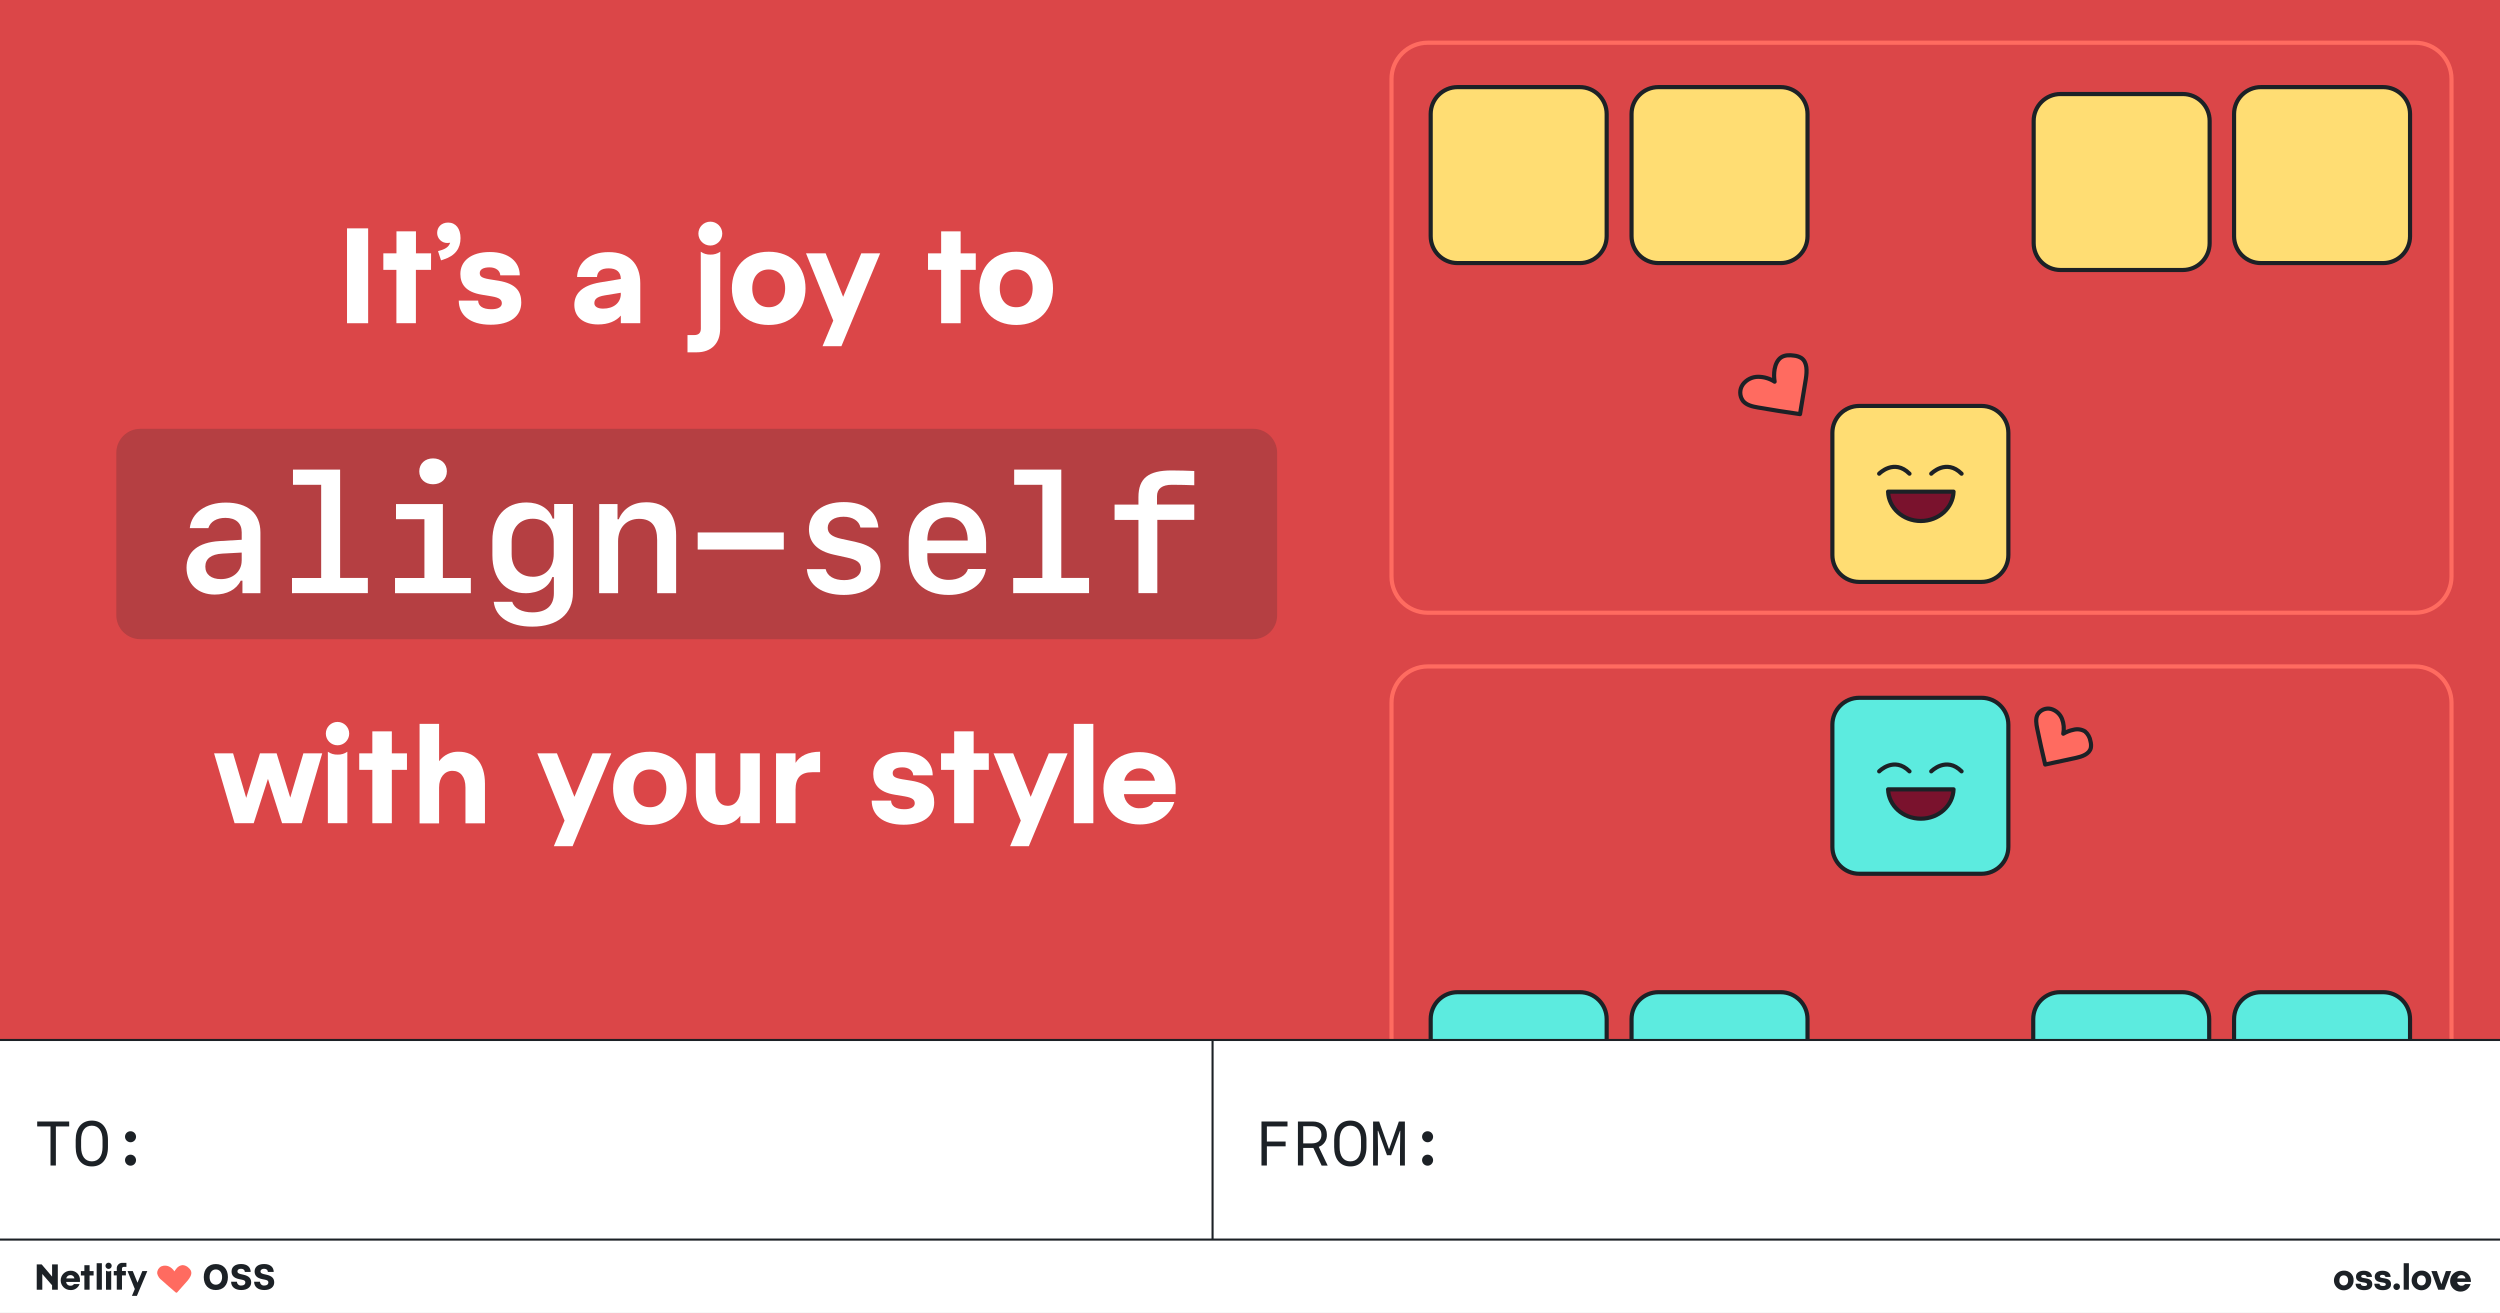
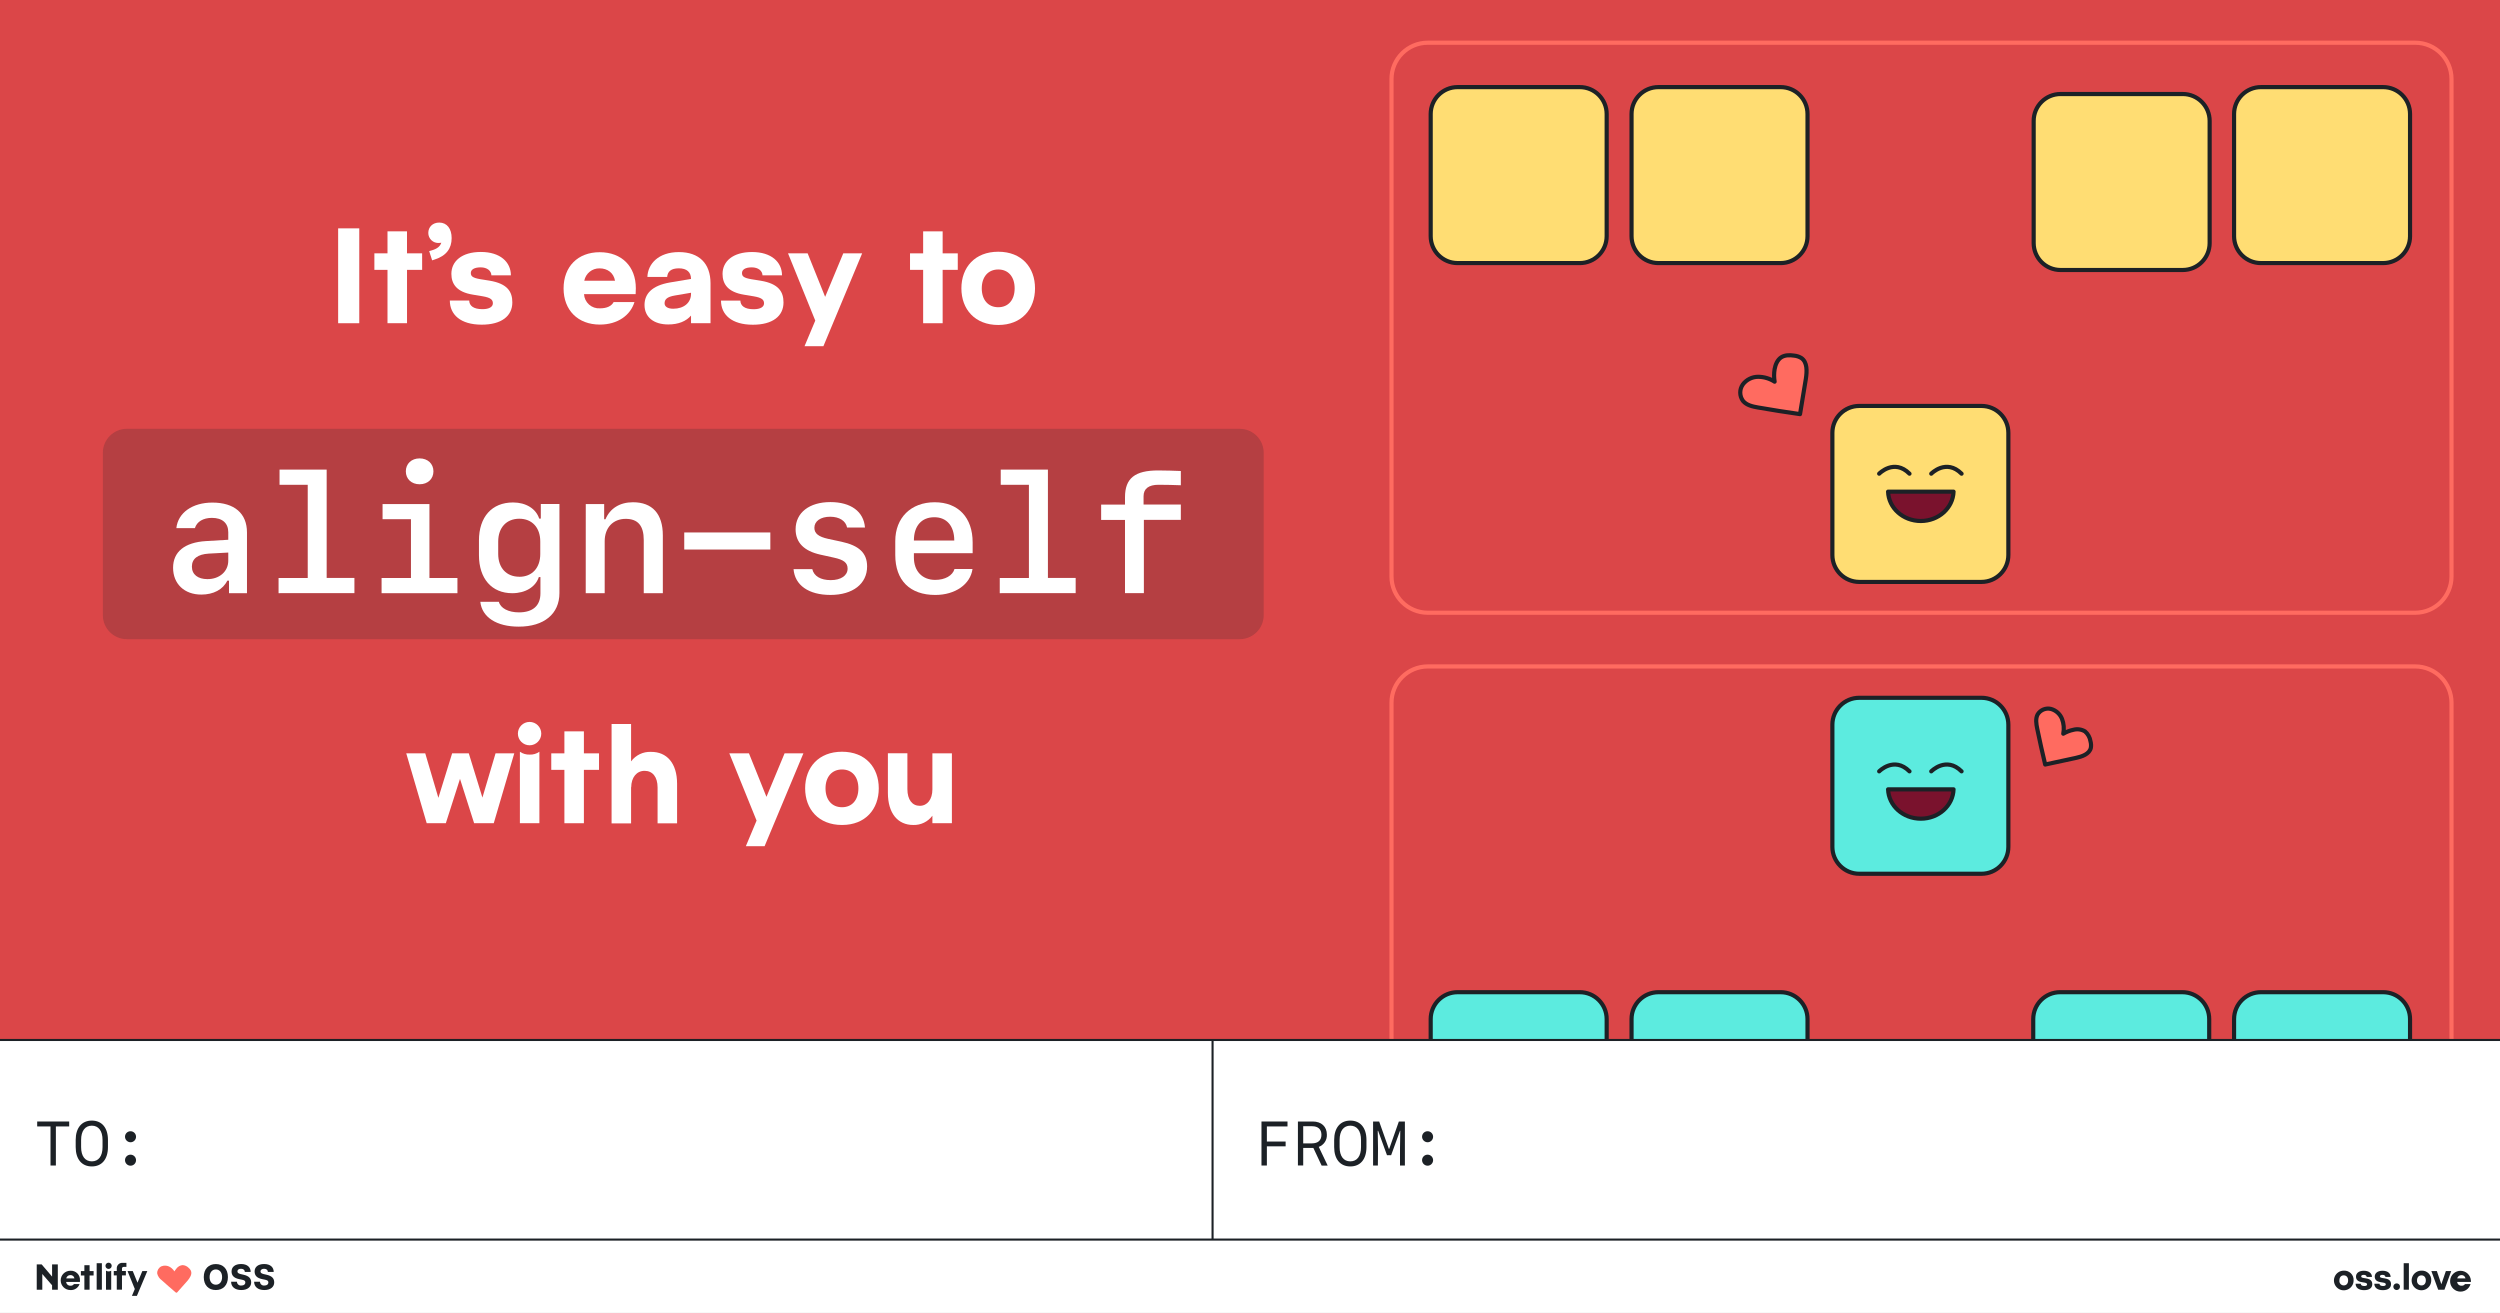
<svg xmlns="http://www.w3.org/2000/svg" width="1200" height="630" viewBox="0 0 1200 630">
  <rect width="1200" height="498.72" fill="#db4648" />
  <rect x="686.73" y="476.25" width="84.47" height="84.47" rx="12.91" fill="#5cebdf" stroke="#1c2126" stroke-miterlimit="10" stroke-width="2" />
  <rect x="783.14" y="476.25" width="84.47" height="84.47" rx="12.91" fill="#5cebdf" stroke="#1c2126" stroke-miterlimit="10" stroke-width="2" />
  <rect x="975.95" y="476.25" width="84.47" height="84.47" rx="12.91" fill="#5cebdf" stroke="#1c2126" stroke-miterlimit="10" stroke-width="2" />
  <rect x="1072.35" y="476.25" width="84.47" height="84.47" rx="12.91" fill="#5cebdf" stroke="#1c2126" stroke-miterlimit="10" stroke-width="2" />
  <rect x="667.92" y="20.5" width="508.8" height="273.61" rx="17.43" fill="none" stroke="#ff6b60" stroke-linejoin="round" stroke-width="2" />
  <rect x="667.92" y="319.89" width="508.8" height="273.61" rx="17.43" fill="none" stroke="#ff6b60" stroke-linejoin="round" stroke-width="2" />
-   <path d="M176.71,109.61v45.54H166.57V109.61Z" fill="#fff" />
-   <path d="M206.89,129.53h-7.26v25.62h-9.36V129.53H184v-7.92h6.3V111.05h9.36v10.56h7.26Z" fill="#fff" />
-   <path d="M221.05,114.29c0,4.86-2.46,8.46-8.1,10.26l-1.26.42-1.44-4.44,1.26-.36c2.64-.78,4-1.92,4.56-3.66a6.65,6.65,0,0,1-1.14.12,4.82,4.82,0,0,1-5.1-4.8c0-2.88,2.1-5,5.28-5C218.83,106.85,221.05,109.79,221.05,114.29Z" fill="#fff" />
-   <path d="M249.49,132.17h-9.36c-.06-2.16-2-3.84-5.16-3.84s-4.68,1.14-4.68,2.7.72,2.34,4.5,3l4.5.72c8.64,1.44,10.92,5.34,10.92,10.44,0,6.54-5.22,10.68-14.7,10.68-10.2,0-15.3-4.86-15.3-11.58h9.3c.06,2.46,2,4.14,6.37,4.14,3.29,0,5-1.14,5-2.82s-1-2.7-4.86-3.36l-4.68-.78c-7.92-1.26-10.37-5.22-10.37-10,0-5.94,4.85-10.5,14.15-10.5S249.49,125.81,249.49,132.17Z" fill="#fff" />
-   <path d="M307.33,136v19.14H298v-3.66c-2.34,2.7-6,4.26-10.92,4.26-7,0-11.4-3.54-11.4-9.36,0-5.28,3.48-9.3,12.24-10.8L298,133.91c0-3.24-2-5.1-5.82-5.1s-5.4,1.56-5.64,4.14H277c.18-6.18,5.22-11.94,15.12-11.94C301.81,121,307.33,126.41,307.33,136Zm-9.36,5v-.48l-7.68,1.26c-4,.66-5,2-5,3.78,0,1.5,1.44,2.58,4.14,2.58C294.55,148.19,298,145.31,298,141.05Z" fill="#fff" />
-   <path d="M336.37,120.83a7.56,7.56,0,0,0,4.62,1.38,7.94,7.94,0,0,0,4.74-1.38l-.06,37c0,7-4.26,11.28-11.22,11.28H330v-8.28h3.23c2.16,0,3.18-1.08,3.18-3.12Zm10.32-8.7a5.73,5.73,0,1,1-11.46,0,5.73,5.73,0,1,1,11.46,0Z" fill="#fff" />
-   <path d="M386.65,138.41c0,10-6.42,17.58-17.64,17.58s-17.7-7.56-17.7-17.58,6.42-17.58,17.7-17.58S386.65,128.39,386.65,138.41Zm-25.56,0c0,5.52,3.06,9.06,7.92,9.06s7.86-3.54,7.86-9.06-3-9.06-7.86-9.06S361.09,132.89,361.09,138.41Z" fill="#fff" />
-   <path d="M422.47,121.61l-18.6,44.58h-9.06l5.16-12.3-13.08-32.28h9.42l8.4,20.88,8.7-20.88Z" fill="#fff" />
-   <path d="M468.37,129.53h-7.26v25.62h-9.36V129.53h-6.3v-7.92h6.3V111.05h9.36v10.56h7.26Z" fill="#fff" />
-   <path d="M505.45,138.41c0,10-6.42,17.58-17.64,17.58s-17.7-7.56-17.7-17.58,6.42-17.58,17.7-17.58S505.45,128.39,505.45,138.41Zm-25.56,0c0,5.52,3.06,9.06,7.92,9.06s7.86-3.54,7.86-9.06-3-9.06-7.86-9.06S479.89,132.89,479.89,138.41Z" fill="#fff" />
-   <path d="M154.66,361.61l-9.84,33.54H135.4l-6.78-21.3-6.84,21.3H112.6l-9.84-33.54h9.12l6.3,21.36,6.6-21.36h8l6.54,21.24,6.3-21.24Z" fill="#fff" />
-   <path d="M167.62,352.13a5.61,5.61,0,1,1-11.22,0,5.61,5.61,0,1,1,11.22,0Zm-.9,8.7v34.32h-9.35V360.83a7.59,7.59,0,0,0,4.67,1.38A7.49,7.49,0,0,0,166.72,360.83Z" fill="#fff" />
-   <path d="M195.34,369.53h-7.26v25.62h-9.36V369.53h-6.29v-7.92h6.29V351.05h9.36v10.56h7.26Z" fill="#fff" />
-   <path d="M232.78,376.19v19h-9.36V378c0-5.16-2.46-8-6.24-8s-6.42,3.12-6.42,8l0-.42v17.64h-9.36V347.46h9.36v17.93a11.23,11.23,0,0,1,9.53-4.56C227.86,360.83,232.78,366.29,232.78,376.19Z" fill="#fff" />
-   <path d="M293.44,361.61l-18.6,44.58h-9l5.15-12.3-13.07-32.28h9.41l8.4,20.88,8.7-20.88Z" fill="#fff" />
-   <path d="M329.62,378.41c0,10-6.42,17.58-17.64,17.58s-17.7-7.56-17.7-17.58,6.42-17.58,17.7-17.58S329.62,368.39,329.62,378.41Zm-25.56,0c0,5.52,3.06,9.06,7.92,9.06s7.86-3.54,7.86-9.06-3-9.06-7.86-9.06S304.06,372.89,304.06,378.41Z" fill="#fff" />
-   <path d="M364.72,361.61v33.54h-9.35v-3.6a11,11,0,0,1-9.18,4.44c-7.39,0-12.18-5.52-12.18-15.42v-19h9.36v17.22c0,5.1,2.34,8,5.93,8s6.07-3.06,6.07-7.92V361.61Z" fill="#fff" />
-   <path d="M393.64,360.83v9.84h-3.78c-5.52,0-8,2.64-8,8.34v16.14h-9.36V361.61h9.36v4.56C383.92,362.88,387.82,360.83,393.64,360.83Z" fill="#fff" />
-   <path d="M447.7,372.17h-9.36c-.06-2.16-2-3.84-5.16-3.84s-4.68,1.14-4.68,2.7.72,2.34,4.5,3l4.5.72c8.64,1.44,10.92,5.34,10.92,10.44,0,6.54-5.22,10.68-14.7,10.68-10.2,0-15.3-4.86-15.3-11.58h9.3c.06,2.46,2,4.14,6.36,4.14,3.3,0,5-1.14,5-2.82s-1-2.7-4.86-3.36l-4.68-.78c-7.92-1.26-10.38-5.22-10.38-10,0-5.94,4.86-10.49,14.16-10.49S447.7,365.81,447.7,372.17Z" fill="#fff" />
-   <path d="M474.64,369.53h-7.26v25.62H458V369.53h-6.3v-7.92H458V351.05h9.36v10.56h7.26Z" fill="#fff" />
-   <path d="M512.44,361.61l-18.6,44.58h-9l5.15-12.3-13.07-32.28h9.41l8.4,20.88,8.7-20.88Z" fill="#fff" />
-   <path d="M524.8,347.46v47.69h-9.36V347.46Z" fill="#fff" />
-   <path d="M564.28,381.17H539.5a7.21,7.21,0,0,0,7.62,6.78c3.3,0,5.52-1.08,6.54-3h10c-1.92,6.3-8,10.8-16.62,10.8-10.5,0-17.4-6.9-17.4-17.34s6.78-17.4,17.34-17.4,17.34,6.84,17.34,17.28Zm-24.66-6.42h14.76c-.66-3.78-3.6-5.94-7.44-5.94A7.36,7.36,0,0,0,539.62,374.75Z" fill="#fff" />
-   <rect x="55.83" y="205.83" width="557.2" height="100.97" rx="11.52" fill="#1c2126" opacity="0.2" />
-   <path d="M89.54,272.53c0-7.66,5.54-12.19,15.78-12.81l10.7-.63V255.5c0-4.42-2.85-6.92-7.85-6.92-4.18,0-7.23,1.8-8.17,4.93H91.1c.78-7.39,7.69-12.27,17.3-12.27,10.59,0,16.6,5.2,16.6,14.34v29.14h-8.63v-6h-.82c-2.07,4.26-6.64,6.68-12.46,6.68C95,285.42,89.54,280.26,89.54,272.53Zm26.48-3.4v-3.9l-9.34.5c-5.35.32-8.12,2.46-8.12,6.25s2.89,6,7.46,6C111.8,278,116,274.29,116,269.13Z" fill="#fff" />
-   <path d="M140.16,284.72v-7.27h14V232.69H140.63v-7.27h22.62v52h13.32v7.27Z" fill="#fff" />
-   <path d="M189.61,284.72v-7.27h14.11V249.21H190.08v-7.27h22.5v35.51H226v7.27Zm11.64-58.48c0-3.67,2.74-6.21,6.61-6.21s6.64,2.54,6.64,6.21-2.74,6.21-6.64,6.21S201.25,229.91,201.25,226.24Z" fill="#fff" />
-   <path d="M237,288.86h8.9c.78,3.08,4.57,5.08,9.65,5.08,6.68,0,10.31-3.21,10.31-9.18V277h-.78c-1.52,4.73-6.44,7.74-12.73,7.74-9.88,0-16-7-16-18.28v-7c0-11.36,6.21-18.28,16.37-18.28,6.21,0,11,3,12.54,7.74H266v-7h9v42.74c0,10-7.39,16.13-19.54,16.13C244.81,300.81,237.78,296.24,237,288.86Zm18.71-12c6.13,0,10.08-4.26,10.08-10.94v-6c0-6.68-4-10.93-10.08-10.93s-10.12,4.25-10.12,10.93v6C245.59,272.57,249.54,276.83,255.71,276.83Z" fill="#fff" />
-   <path d="M287.62,241.94h8.79v7.31H297c2.18-5.24,6.91-8.17,13.2-8.17,9.3,0,14.34,5.55,14.34,15.9v27.74h-9.11V259.21c0-6.88-2.81-10.16-8.67-10.16-6.09,0-10.08,4.26-10.08,10.75v24.92h-9.1Z" fill="#fff" />
-   <path d="M334.89,263.78v-8.2h41.33v8.2Z" fill="#fff" />
-   <path d="M405,241c9.81,0,16,4.53,16.61,12.22h-8.6c-.62-3.2-3.71-5.19-8.12-5.19-4.57,0-7.58,2.11-7.58,5.31,0,2.73,1.95,4.3,6.6,5.31l6.37,1.37c8.55,1.84,12.34,5.47,12.34,11.88,0,8.32-6.83,13.67-17.58,13.67-10.47,0-17.11-4.65-17.73-12.39h9c.78,3.36,4,5.28,8.87,5.28s8.09-2.19,8.09-5.51c0-2.81-1.8-4.26-6.68-5.31l-6.41-1.41c-7.89-1.76-11.88-5.82-11.88-12.19C388.36,246.08,394.93,241,405,241Z" fill="#fff" />
-   <path d="M473.25,273.12c-1,7.34-8.28,12.46-17.85,12.46-12.19,0-19.22-7-19.22-19.18v-6.68c0-11.21,7.54-18.64,18.9-18.64s18.25,7.39,18.25,19.26v5.2H445.12v2.07c0,6.52,4,10.74,10.24,10.74,4.72,0,8.36-2.07,9.25-5.23Zm-28.13-13.68H464.5c0-6.95-3.6-11.17-9.57-11.17C448.79,248.27,445.12,252.45,445.12,259.44Z" fill="#fff" />
-   <path d="M486.33,284.72v-7.27h14V232.69H486.8v-7.27h22.62v52h13.32v7.27Z" fill="#fff" />
-   <path d="M546.45,249.56H535v-7.34h11.45v-3.56c0-9.1,4.77-12.85,15.94-12.85,1.6,0,10,.16,10.86.27v6.84c-1.21-.12-9.1-.23-10.67-.23-4.76,0-7.22,1.87-7.22,5.5v4h17.89v7.34H555.51v35.16h-9.06Z" fill="#fff" />
+   <path d="M172.45,109.61v45.54H162.31V109.61Z" fill="#fff" />
+   <path d="M202.63,129.53h-7.26v25.62H186V129.53h-6.3v-7.92H186V111.05h9.36v10.56h7.26Z" fill="#fff" />
+   <path d="M216.79,114.29c0,4.86-2.46,8.46-8.1,10.26l-1.26.42L206,120.53l1.26-.36c2.64-.78,4-1.92,4.56-3.66a6.65,6.65,0,0,1-1.14.12,4.82,4.82,0,0,1-5.1-4.8c0-2.88,2.1-5,5.28-5C214.57,106.85,216.79,109.79,216.79,114.29Z" fill="#fff" />
+   <path d="M245.23,132.17h-9.36c-.06-2.16-2-3.84-5.16-3.84S226,129.47,226,131s.72,2.34,4.5,3l4.5.72c8.64,1.44,10.92,5.34,10.92,10.44,0,6.54-5.22,10.68-14.7,10.68-10.2,0-15.3-4.86-15.3-11.58h9.3c.06,2.46,2,4.14,6.36,4.14,3.3,0,5-1.14,5-2.82s-1-2.7-4.86-3.36l-4.68-.78c-7.92-1.26-10.38-5.22-10.38-10,0-5.94,4.86-10.5,14.16-10.5S245.23,125.81,245.23,132.17Z" fill="#fff" />
+   <path d="M305.11,141.17H280.33A7.21,7.21,0,0,0,288,148c3.3,0,5.52-1.08,6.54-3h10c-1.92,6.3-8,10.8-16.62,10.8-10.5,0-17.4-6.9-17.4-17.34s6.78-17.4,17.34-17.4,17.34,6.84,17.34,17.28Zm-24.66-6.42h14.76c-.66-3.78-3.6-5.94-7.44-5.94A7.36,7.36,0,0,0,280.45,134.75Z" fill="#fff" />
+   <path d="M341.05,136v19.14h-9.36v-3.66c-2.34,2.7-6,4.26-10.92,4.26-7,0-11.4-3.54-11.4-9.36,0-5.28,3.48-9.3,12.24-10.8l10.08-1.68c0-3.24-2-5.1-5.82-5.1s-5.4,1.56-5.64,4.14h-9.48c.18-6.18,5.22-11.94,15.12-11.94C335.53,121,341.05,126.41,341.05,136Zm-9.36,5v-.48L324,141.83c-4,.66-5,2-5,3.78,0,1.5,1.44,2.58,4.14,2.58C328.27,148.19,331.69,145.31,331.69,141.05Z" fill="#fff" />
+   <path d="M375.37,132.17H366c-.06-2.16-2-3.84-5.16-3.84s-4.68,1.14-4.68,2.7.72,2.34,4.5,3l4.5.72c8.64,1.44,10.92,5.34,10.92,10.44,0,6.54-5.22,10.68-14.7,10.68-10.2,0-15.3-4.86-15.3-11.58h9.3c.06,2.46,2,4.14,6.36,4.14,3.3,0,5-1.14,5-2.82s-1-2.7-4.86-3.36l-4.68-.78c-7.92-1.26-10.38-5.22-10.38-10,0-5.94,4.86-10.5,14.16-10.5S375.37,125.81,375.37,132.17Z" fill="#fff" />
+   <path d="M413.83,121.61l-18.6,44.58h-9.06l5.16-12.3-13.08-32.28h9.42l8.4,20.88,8.7-20.88Z" fill="#fff" />
+   <path d="M459.73,129.53h-7.26v25.62h-9.36V129.53h-6.3v-7.92h6.3V111.05h9.36v10.56h7.26Z" fill="#fff" />
+   <path d="M496.81,138.41c0,10-6.42,17.58-17.64,17.58s-17.7-7.56-17.7-17.58,6.42-17.58,17.7-17.58S496.81,128.39,496.81,138.41Zm-25.56,0c0,5.52,3.06,9.06,7.92,9.06s7.86-3.54,7.86-9.06-3-9.06-7.86-9.06S471.25,132.89,471.25,138.41Z" fill="#fff" />
+   <path d="M246.85,361.61,237,395.15h-9.42l-6.78-21.3L214,395.15h-9.18L195,361.61h9.12l6.3,21.36,6.6-21.36h8l6.54,21.24,6.3-21.24Z" fill="#fff" />
+   <path d="M259.81,352.13a5.61,5.61,0,1,1-11.22,0,5.61,5.61,0,1,1,11.22,0Zm-.9,8.7v34.32h-9.36V360.83a7.62,7.62,0,0,0,4.68,1.38A7.49,7.49,0,0,0,258.91,360.83Z" fill="#fff" />
+   <path d="M287.53,369.53h-7.26v25.62h-9.36V369.53h-6.3v-7.92h6.3V351.05h9.36v10.56h7.26Z" fill="#fff" />
+   <path d="M325,376.19v19h-9.36V378c0-5.16-2.46-8-6.24-8s-6.42,3.12-6.42,8l-.06-.42v17.64h-9.36v-47.7h9.36v17.94a11.26,11.26,0,0,1,9.54-4.56C320.05,360.83,325,366.29,325,376.19Z" fill="#fff" />
+   <path d="M385.63,361.61,367,406.19H358l5.16-12.3-13.08-32.28h9.42l8.4,20.88,8.7-20.88Z" fill="#fff" />
+   <path d="M421.81,378.41c0,10-6.42,17.58-17.64,17.58s-17.7-7.56-17.7-17.58,6.42-17.58,17.7-17.58S421.81,368.39,421.81,378.41Zm-25.56,0c0,5.52,3.06,9.06,7.92,9.06s7.86-3.54,7.86-9.06-3-9.06-7.86-9.06S396.25,372.89,396.25,378.41Z" fill="#fff" />
+   <path d="M456.91,361.61v33.54h-9.36v-3.6a11,11,0,0,1-9.18,4.44c-7.38,0-12.18-5.52-12.18-15.42v-19h9.36v17.22c0,5.1,2.34,8,5.94,8s6.06-3.06,6.06-7.92V361.61Z" fill="#fff" />
+   <rect x="49.37" y="205.83" width="557.2" height="100.97" rx="11.52" fill="#1c2126" opacity="0.2" />
+   <path d="M83.08,272.53c0-7.66,5.55-12.19,15.79-12.81l10.7-.63V255.5c0-4.42-2.85-6.92-7.85-6.92-4.18,0-7.23,1.8-8.17,4.93h-8.9c.78-7.39,7.69-12.27,17.3-12.27,10.59,0,16.6,5.2,16.6,14.34v29.14h-8.63v-6h-.82c-2.07,4.26-6.64,6.68-12.46,6.68C88.51,285.42,83.08,280.26,83.08,272.53Zm26.49-3.4v-3.9l-9.34.5c-5.35.32-8.12,2.46-8.12,6.25s2.89,6,7.46,6C105.35,278,109.57,274.29,109.57,269.13Z" fill="#fff" />
+   <path d="M133.71,284.72v-7.27h14V232.69H134.18v-7.27H156.8v52h13.32v7.27Z" fill="#fff" />
+   <path d="M183.16,284.72v-7.27h14.1V249.21H183.63v-7.27h22.5v35.51h13.44v7.27Zm11.64-58.48c0-3.67,2.74-6.21,6.61-6.21s6.64,2.54,6.64,6.21-2.74,6.21-6.64,6.21S194.8,229.91,194.8,226.24Z" fill="#fff" />
+   <path d="M230.55,288.86h8.9c.78,3.08,4.57,5.08,9.65,5.08,6.68,0,10.31-3.21,10.31-9.18V277h-.78c-1.52,4.73-6.44,7.74-12.73,7.74-9.89,0-16-7-16-18.28v-7c0-11.36,6.21-18.28,16.37-18.28,6.21,0,11,3,12.54,7.74h.78v-7h8.94v42.74c0,10-7.38,16.13-19.53,16.13C238.36,300.81,231.33,296.24,230.55,288.86Zm18.71-12c6.13,0,10.07-4.26,10.07-10.94v-6c0-6.68-3.94-10.93-10.07-10.93s-10.12,4.25-10.12,10.93v6C239.14,272.57,243.08,276.83,249.26,276.83Z" fill="#fff" />
+   <path d="M281.17,241.94H290v7.31h.62c2.19-5.24,6.92-8.17,13.21-8.17,9.29,0,14.33,5.55,14.33,15.9v27.74H309V259.21c0-6.88-2.81-10.16-8.67-10.16-6.09,0-10.08,4.26-10.08,10.75v24.92h-9.1Z" fill="#fff" />
+   <path d="M328.44,263.78v-8.2h41.32v8.2Z" fill="#fff" />
+   <path d="M398.59,241c9.81,0,16,4.53,16.6,12.22H406.6c-.62-3.2-3.71-5.19-8.12-5.19-4.57,0-7.58,2.11-7.58,5.31,0,2.73,2,4.3,6.6,5.31l6.37,1.37c8.55,1.84,12.34,5.47,12.34,11.88,0,8.32-6.84,13.67-17.58,13.67-10.47,0-17.11-4.65-17.73-12.39h9c.78,3.36,4,5.28,8.87,5.28s8.08-2.19,8.08-5.51c0-2.81-1.79-4.26-6.68-5.31l-6.4-1.41c-7.89-1.76-11.88-5.82-11.88-12.19C381.91,246.08,388.48,241,398.59,241Z" fill="#fff" />
+   <path d="M466.8,273.12c-1,7.34-8.29,12.46-17.86,12.46-12.18,0-19.21-7-19.21-19.18v-6.68c0-11.21,7.53-18.64,18.9-18.64s18.24,7.39,18.24,19.26v5.2h-28.2v2.07c0,6.52,4,10.74,10.24,10.74,4.72,0,8.35-2.07,9.25-5.23Zm-28.13-13.68h19.38c0-6.95-3.6-11.17-9.57-11.17C442.34,248.27,438.67,252.45,438.67,259.44Z" fill="#fff" />
+   <path d="M479.88,284.72v-7.27h14V232.69H480.35v-7.27H503v52h13.32v7.27Z" fill="#fff" />
+   <path d="M540,249.56H528.55v-7.34H540v-3.56c0-9.1,4.76-12.85,15.94-12.85,1.6,0,10,.16,10.86.27v6.84c-1.22-.12-9.11-.23-10.67-.23-4.76,0-7.22,1.87-7.22,5.5v4H566.8v7.34H549.06v35.16H540Z" fill="#fff" />
  <rect x="686.73" y="41.81" width="84.47" height="84.47" rx="12.91" fill="#ffdd73" stroke="#1c2126" stroke-linejoin="round" stroke-width="2" />
  <rect x="783.14" y="41.81" width="84.47" height="84.47" rx="12.91" fill="#ffdd73" stroke="#1c2126" stroke-linejoin="round" stroke-width="2" />
  <rect x="879.54" y="194.85" width="84.47" height="84.47" rx="12.91" fill="#ffdd73" stroke="#1c2126" stroke-linejoin="round" stroke-width="2" />
  <rect x="879.54" y="334.94" width="84.47" height="84.47" rx="12.91" fill="#5cebdf" stroke="#1c2126" stroke-miterlimit="10" stroke-width="2" />
  <rect x="976.16" y="45.13" width="84.47" height="84.47" rx="12.91" fill="#ffdd73" stroke="#1c2126" stroke-linejoin="round" stroke-width="2" />
  <rect x="1072.35" y="41.81" width="84.47" height="84.47" rx="12.91" fill="#ffdd73" stroke="#1c2126" stroke-linejoin="round" stroke-width="2" />
  <path d="M902,227.37s7.16-7.39,14.55,0" fill="none" stroke="#1c2126" stroke-linecap="round" stroke-miterlimit="10" stroke-width="2" />
  <path d="M927,227.37s7.16-7.39,14.55,0" fill="none" stroke="#1c2126" stroke-linecap="round" stroke-miterlimit="10" stroke-width="2" />
  <path d="M906.28,236c.26,7.81,7.18,14.08,15.71,14.08s15.45-6.27,15.71-14.08Z" fill="#7a122d" stroke="#1c2126" stroke-linecap="round" stroke-linejoin="round" stroke-width="2" />
  <path d="M902,370.25s7.16-7.39,14.55,0" fill="none" stroke="#1c2126" stroke-linecap="round" stroke-miterlimit="10" stroke-width="2" />
  <path d="M927,370.25s7.16-7.39,14.55,0" fill="none" stroke="#1c2126" stroke-linecap="round" stroke-miterlimit="10" stroke-width="2" />
  <path d="M906.28,378.89c.26,7.82,7.18,14.08,15.71,14.08s15.45-6.26,15.71-14.08Z" fill="#7a122d" stroke="#1c2126" stroke-linecap="round" stroke-linejoin="round" stroke-width="2" />
  <path d="M1003.61,358.94a7.07,7.07,0,0,0-.18-3.13,7.78,7.78,0,0,0-2.63-4.74,7.2,7.2,0,0,0-5.6-.76,15.89,15.89,0,0,0-4.83,1.87,12.8,12.8,0,0,0-.62-7.15,8,8,0,0,0-5.28-4.74,5.87,5.87,0,0,0-6.36,2.57c-1.15,2.05-.72,4.59-.25,6.89q1.78,8.64,3.83,17.22l14.55-3.13C999.3,363.19,1002.93,362,1003.61,358.94Z" fill="#ff6b60" stroke="#1c2126" stroke-linejoin="round" stroke-width="2" />
  <path d="M864.62,171.83a8.28,8.28,0,0,0-3.44-1.13c-2.11-.31-4.41-.34-6.2.82s-2.79,3.49-3.17,5.69a18.34,18.34,0,0,0,0,6,14.69,14.69,0,0,0-7.92-2.35,9.22,9.22,0,0,0-7.32,3.66,6.75,6.75,0,0,0,.06,7.91c1.72,2.1,4.62,2.71,7.29,3.18q10,1.74,20.09,3.17,1.39-8.46,2.8-16.93C867.35,178.25,867.6,173.85,864.62,171.83Z" fill="#ff6b60" stroke="#1c2126" stroke-linejoin="round" stroke-width="2" />
  <rect y="595" width="1200" height="35" fill="#fff" />
  <rect y="499.19" width="1200" height="95.81" fill="#fff" />
  <line y1="499.19" x2="1200" y2="499.19" fill="none" stroke="#1c2126" stroke-miterlimit="10" />
  <line y1="595" x2="1200" y2="595" fill="none" stroke="#1c2126" stroke-miterlimit="10" />
  <path d="M24.24,559.45V540.69H17.85v-2.37H33.21v2.37H26.82v18.76Z" fill="#1c2126" />
  <path d="M44.08,559.89c-4.81,0-7.75-3.45-7.75-9.3v-3.41c0-5.85,2.94-9.3,7.75-9.3s7.74,3.45,7.74,9.3v3.41C51.82,556.44,48.88,559.89,44.08,559.89Zm5.14-9.31v-3.39c0-4.41-1.94-6.87-5.14-6.87s-5.15,2.46-5.15,6.87v3.39c0,4.41,1.94,6.87,5.15,6.87S49.22,555,49.22,550.58Z" fill="#1c2126" />
  <path d="M60,545.58a2.65,2.65,0,1,1,2.65,2.71A2.7,2.7,0,0,1,60,545.58Zm0,11.25a2.65,2.65,0,1,1,2.65,2.71A2.68,2.68,0,0,1,60,556.83Z" fill="#1c2126" />
  <line x1="582.03" y1="498.72" x2="582.03" y2="595" fill="none" stroke="#1c2126" stroke-miterlimit="10" />
  <path d="M1129.73,614.6a4.72,4.72,0,1,1-4.71-4.69A4.43,4.43,0,0,1,1129.73,614.6Zm-6.82,0A2.12,2.12,0,0,0,1125,617c1.3,0,2.1-.94,2.1-2.41s-.8-2.42-2.1-2.42S1122.91,613.12,1122.91,614.6Z" fill="#1c2126" />
  <path d="M1138.54,612.93H1136c0-.57-.52-1-1.37-1s-1.25.3-1.25.72.19.62,1.2.8l1.2.19c2.3.39,2.91,1.43,2.91,2.79,0,1.74-1.39,2.85-3.92,2.85-2.72,0-4.08-1.3-4.08-3.09h2.48c0,.65.53,1.1,1.7,1.1.88,0,1.33-.3,1.33-.75s-.26-.72-1.3-.9l-1.25-.21c-2.11-.33-2.77-1.39-2.77-2.67,0-1.58,1.3-2.8,3.78-2.8S1138.54,611.24,1138.54,612.93Z" fill="#1c2126" />
  <path d="M1147.49,612.93H1145c0-.57-.53-1-1.38-1s-1.25.3-1.25.72.2.62,1.2.8l1.21.19c2.3.39,2.91,1.43,2.91,2.79,0,1.74-1.39,2.85-3.92,2.85-2.72,0-4.09-1.3-4.09-3.09h2.49c0,.65.52,1.1,1.69,1.1.88,0,1.33-.3,1.33-.75s-.25-.72-1.3-.9l-1.24-.21c-2.12-.33-2.77-1.39-2.77-2.67,0-1.58,1.29-2.8,3.77-2.8S1147.49,611.24,1147.49,612.93Z" fill="#1c2126" />
  <path d="M1152,617.64a1.6,1.6,0,1,1-1.6-1.62A1.55,1.55,0,0,1,1152,617.64Z" fill="#1c2126" />
  <path d="M1156.27,606.34v12.72h-2.5V606.34Z" fill="#1c2126" />
  <path d="M1167,614.6a4.71,4.71,0,1,1-4.7-4.69A4.42,4.42,0,0,1,1167,614.6Zm-6.81,0a2.12,2.12,0,0,0,2.11,2.41c1.29,0,2.1-.94,2.1-2.41s-.81-2.42-2.1-2.42S1160.16,613.12,1160.16,614.6Z" fill="#1c2126" />
  <path d="M1176.59,610.12l-3.26,8.94h-3l-3.28-8.94h2.64l2.16,6.32,2.16-6.32Z" fill="#1c2126" />
  <path d="M1186.06,615.33h-6.61a1.92,1.92,0,0,0,2,1.81,1.82,1.82,0,0,0,1.75-.8h2.66a5,5,0,1,1,.17-1.77Zm-6.58-1.71h3.94a1.87,1.87,0,0,0-2-1.58A2,2,0,0,0,1179.48,613.62Z" fill="#1c2126" />
  <path d="M605.51,559.45V538.32H618v2.37H608.1v7.25h9v2.3h-9v9.21Z" fill="#1c2126" />
  <path d="M625.54,551v8.42H623V538.32h7.09c4.19,0,6.81,2.43,6.81,6.35A5.91,5.91,0,0,1,633,550.5l4.3,9h-2.91L630.41,551Zm0-2.18h4.19c2.92,0,4.56-1.48,4.56-4.12s-1.61-4.11-4.44-4.11h-4.31Z" fill="#1c2126" />
  <path d="M648.15,559.89c-4.81,0-7.75-3.45-7.75-9.3v-3.41c0-5.85,2.94-9.3,7.75-9.3s7.75,3.45,7.75,9.3v3.41C655.9,556.44,653,559.89,648.15,559.89Zm5.14-9.31v-3.39c0-4.41-1.93-6.87-5.14-6.87s-5.14,2.46-5.14,6.87v3.39c0,4.41,1.93,6.87,5.14,6.87S653.29,555,653.29,550.58Z" fill="#1c2126" />
  <path d="M661.38,559.45h-2.3V538.32H662l4.64,13.12h.19l4.62-13.12h2.9v21.13H672v-8.11l.13-8.56H672l-4.25,11.71h-2l-4.25-11.71h-.19l.14,8.56Z" fill="#1c2126" />
  <path d="M682.59,545.58a2.65,2.65,0,1,1,2.65,2.71A2.7,2.7,0,0,1,682.59,545.58Zm0,11.25a2.65,2.65,0,1,1,2.65,2.71A2.68,2.68,0,0,1,682.59,556.83Z" fill="#1c2126" />
  <path d="M27.75,606.92v12.14H25v-2.13l-4.7-5.41v7.54H17.63V606.92H20L25,612.77v-5.85Z" fill="#1c2126" />
  <path d="M38.37,615.33H31.76a1.92,1.92,0,0,0,2,1.81,1.81,1.81,0,0,0,1.74-.8H38.2a4.35,4.35,0,0,1-4.44,2.88,4.63,4.63,0,1,1,0-9.26,4.32,4.32,0,0,1,4.62,4.61Zm-6.58-1.71h3.94a1.87,1.87,0,0,0-2-1.58A2,2,0,0,0,31.79,613.62Z" fill="#1c2126" />
  <path d="M44.93,612.23H43v6.83H40.5v-6.83H38.82v-2.11H40.5V607.3H43v2.82h1.93Z" fill="#1c2126" />
  <path d="M48.9,606.34v12.72H46.4V606.34Z" fill="#1c2126" />
  <path d="M53.62,607.59a1.5,1.5,0,1,1-3,0,1.5,1.5,0,1,1,3,0Zm-.24,2.32v9.15h-2.5v-9.15a2.06,2.06,0,0,0,1.25.37A2,2,0,0,0,53.38,609.91Z" fill="#1c2126" />
  <path d="M58.55,609v1.09h1.87v2.11H58.55v6.83h-2.5v-6.83H54.61v-2.11h1.44V609a2.62,2.62,0,0,1,2.88-2.83h1.75v1.94H59.44A.78.78,0,0,0,58.55,609Z" fill="#1c2126" />
  <path d="M70.71,610.12l-5,11.89H63.33l1.38-3.28-3.49-8.61h2.51L66,615.69l2.32-5.57Z" fill="#1c2126" />
  <path d="M109.4,613c0,3.92-2.34,6.22-5.8,6.22s-5.79-2.3-5.79-6.22,2.33-6.25,5.79-6.25S109.4,609.08,109.4,613Zm-8.79,0c0,2.35,1.3,3.66,3,3.66s3-1.31,3-3.66-1.32-3.67-3-3.67S100.61,610.63,100.61,613Z" fill="#1c2126" />
  <path d="M120.32,610.53h-2.8c0-.89-.67-1.52-1.85-1.52s-1.7.55-1.7,1.23.38,1,1.49,1.3l1.37.32c2.64.59,3.73,1.73,3.73,3.73s-1.6,3.63-4.73,3.63-4.9-1.61-4.9-4h2.8a1.88,1.88,0,0,0,2.11,1.84c1.27,0,1.92-.63,1.92-1.44s-.38-1.09-1.57-1.35l-1.32-.27c-2.77-.56-3.72-1.87-3.72-3.73,0-2.06,1.6-3.54,4.58-3.54S120.32,608.29,120.32,610.53Z" fill="#1c2126" />
  <path d="M131.38,610.53h-2.8c0-.89-.67-1.52-1.86-1.52-1,0-1.69.55-1.69,1.23s.38,1,1.48,1.3l1.38.32c2.64.59,3.73,1.73,3.73,3.73s-1.6,3.63-4.74,3.63-4.9-1.61-4.9-4h2.81a1.88,1.88,0,0,0,2.11,1.84c1.26,0,1.92-.63,1.92-1.44s-.39-1.09-1.57-1.35l-1.33-.27c-2.77-.56-3.71-1.87-3.71-3.73,0-2.06,1.6-3.54,4.58-3.54S131.38,608.29,131.38,610.53Z" fill="#1c2126" />
  <path d="M91.16,610.11a3.62,3.62,0,0,0-1-1.22,3.91,3.91,0,0,0-2.49-1.14,3.62,3.62,0,0,0-2.51,1.37,8,8,0,0,0-1.41,2.21,6.53,6.53,0,0,0-2.39-2.73,4.09,4.09,0,0,0-3.58-.35,3,3,0,0,0-1.82,3,5,5,0,0,0,2,2.88q3.32,3,6.72,5.87l5-5.64C90.67,613.14,91.8,611.56,91.16,610.11Z" fill="#ff6b60" stroke="#ff6b60" stroke-linejoin="round" />
</svg>
